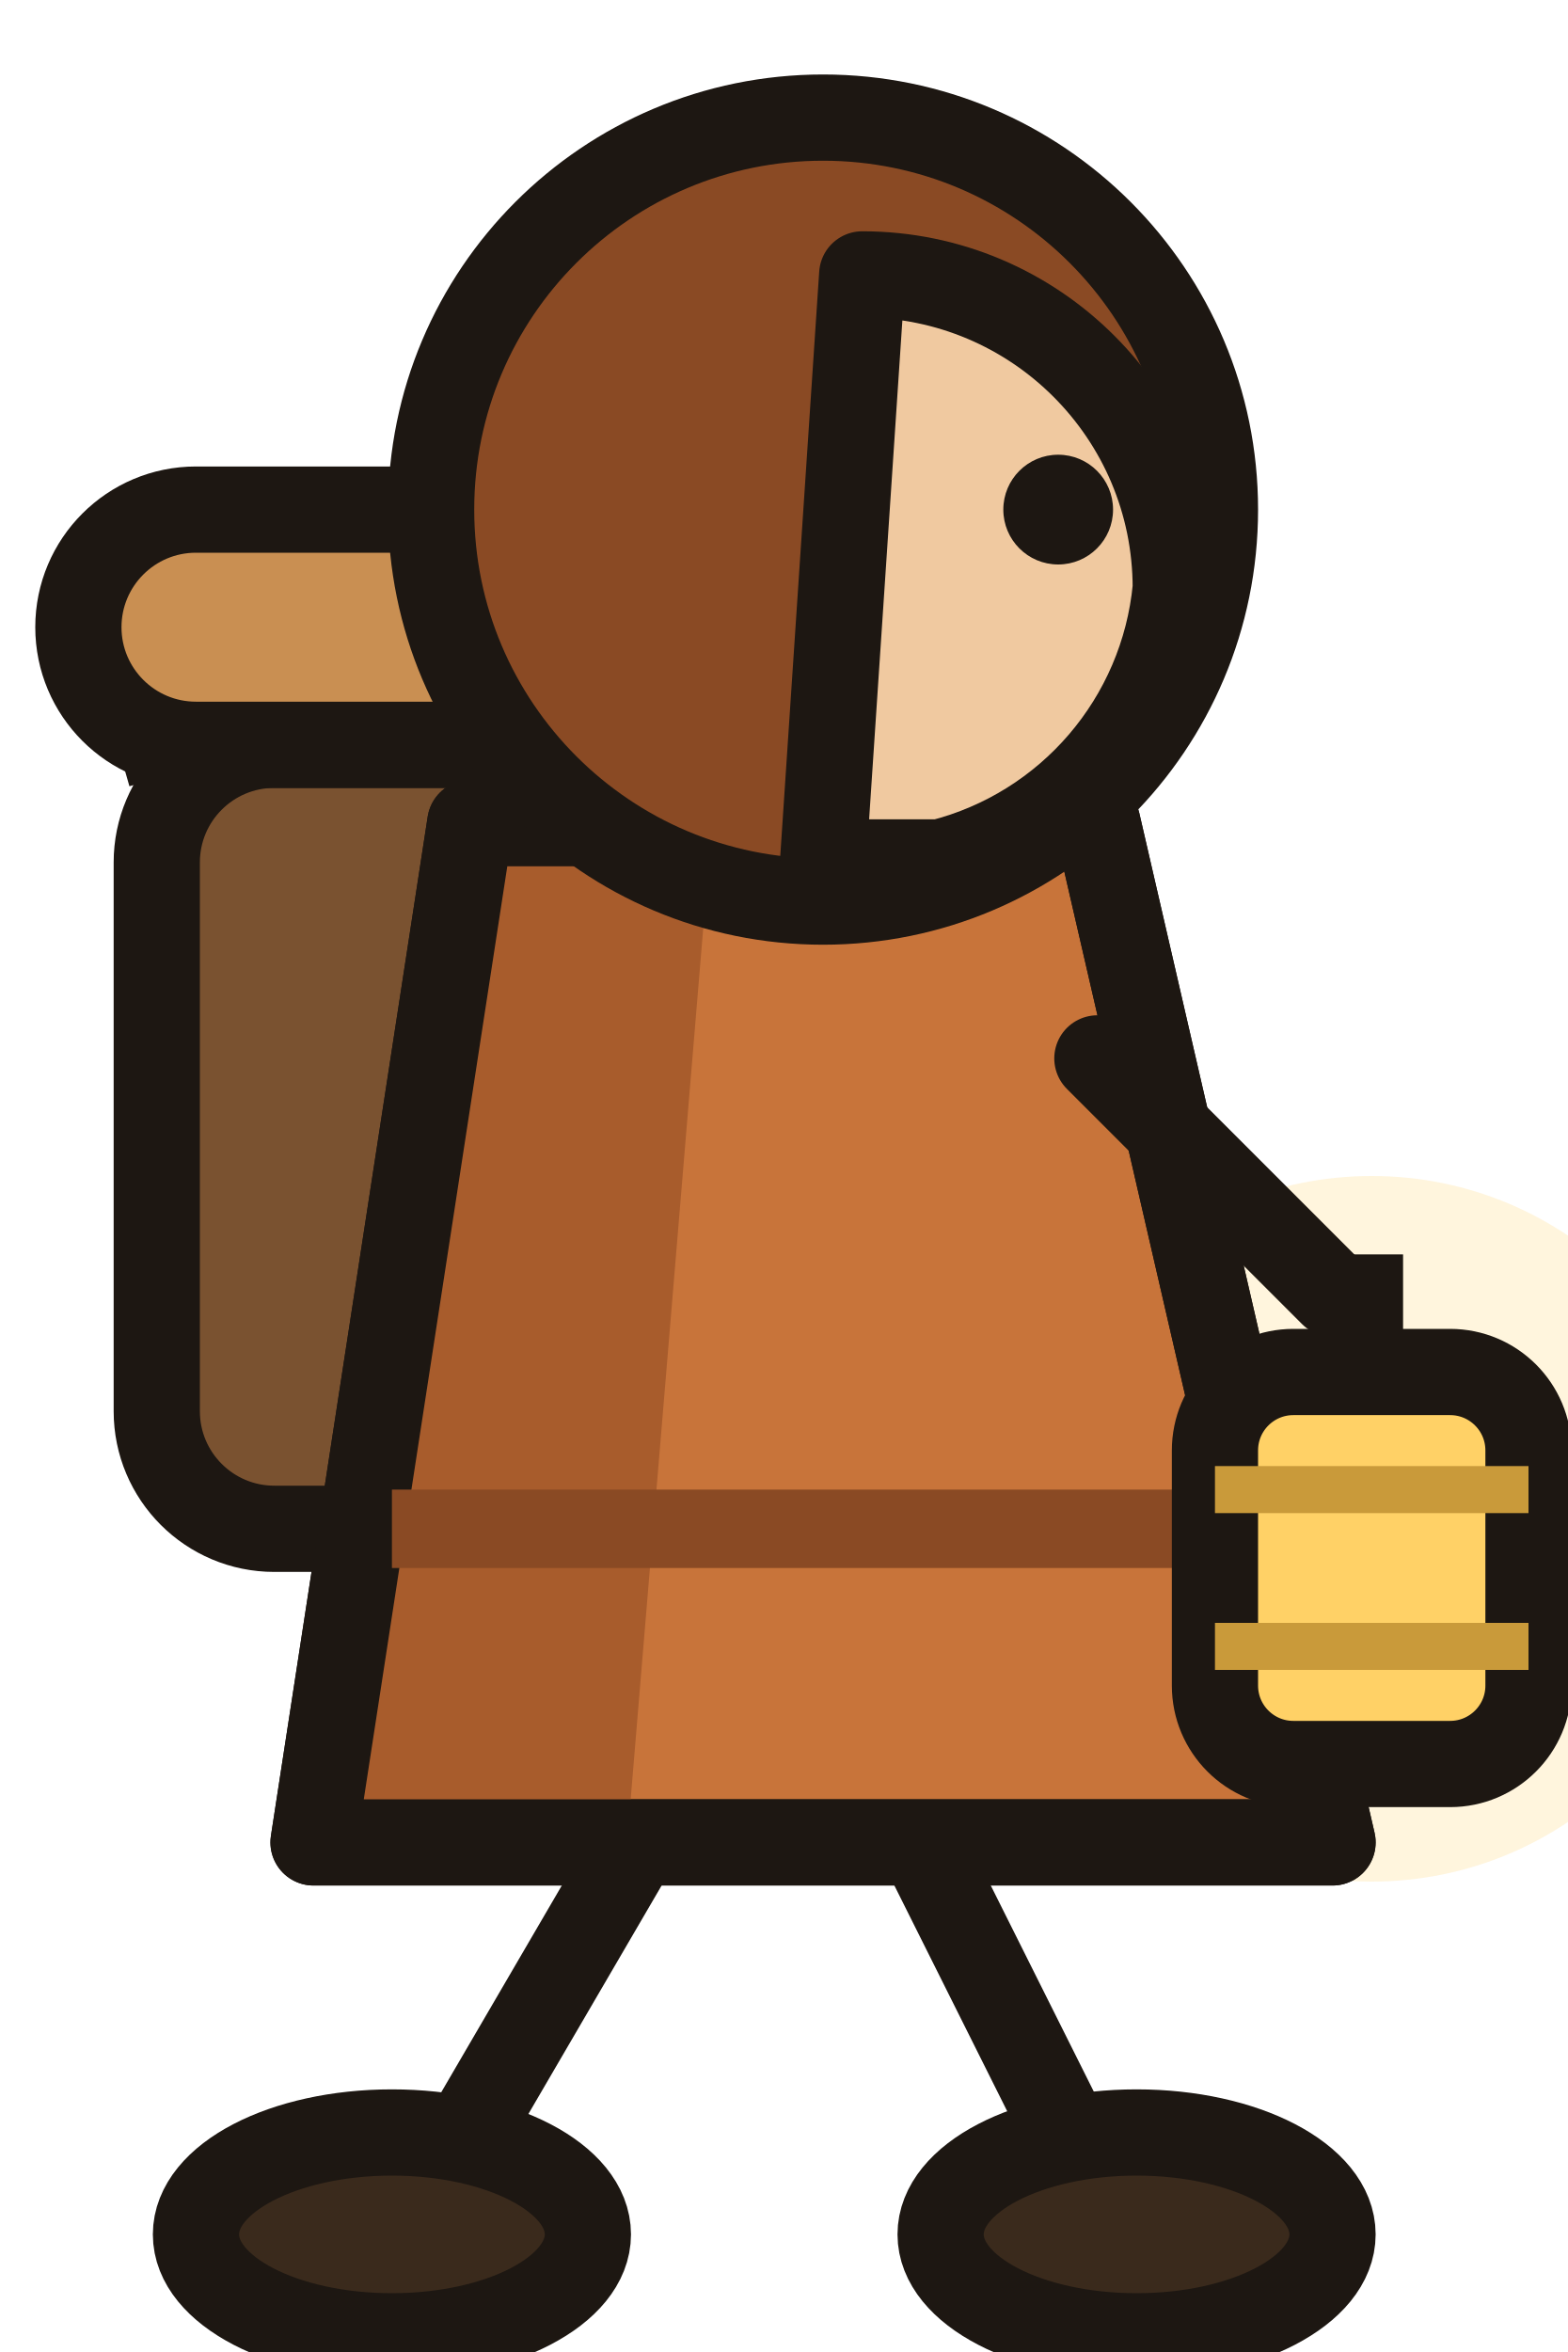
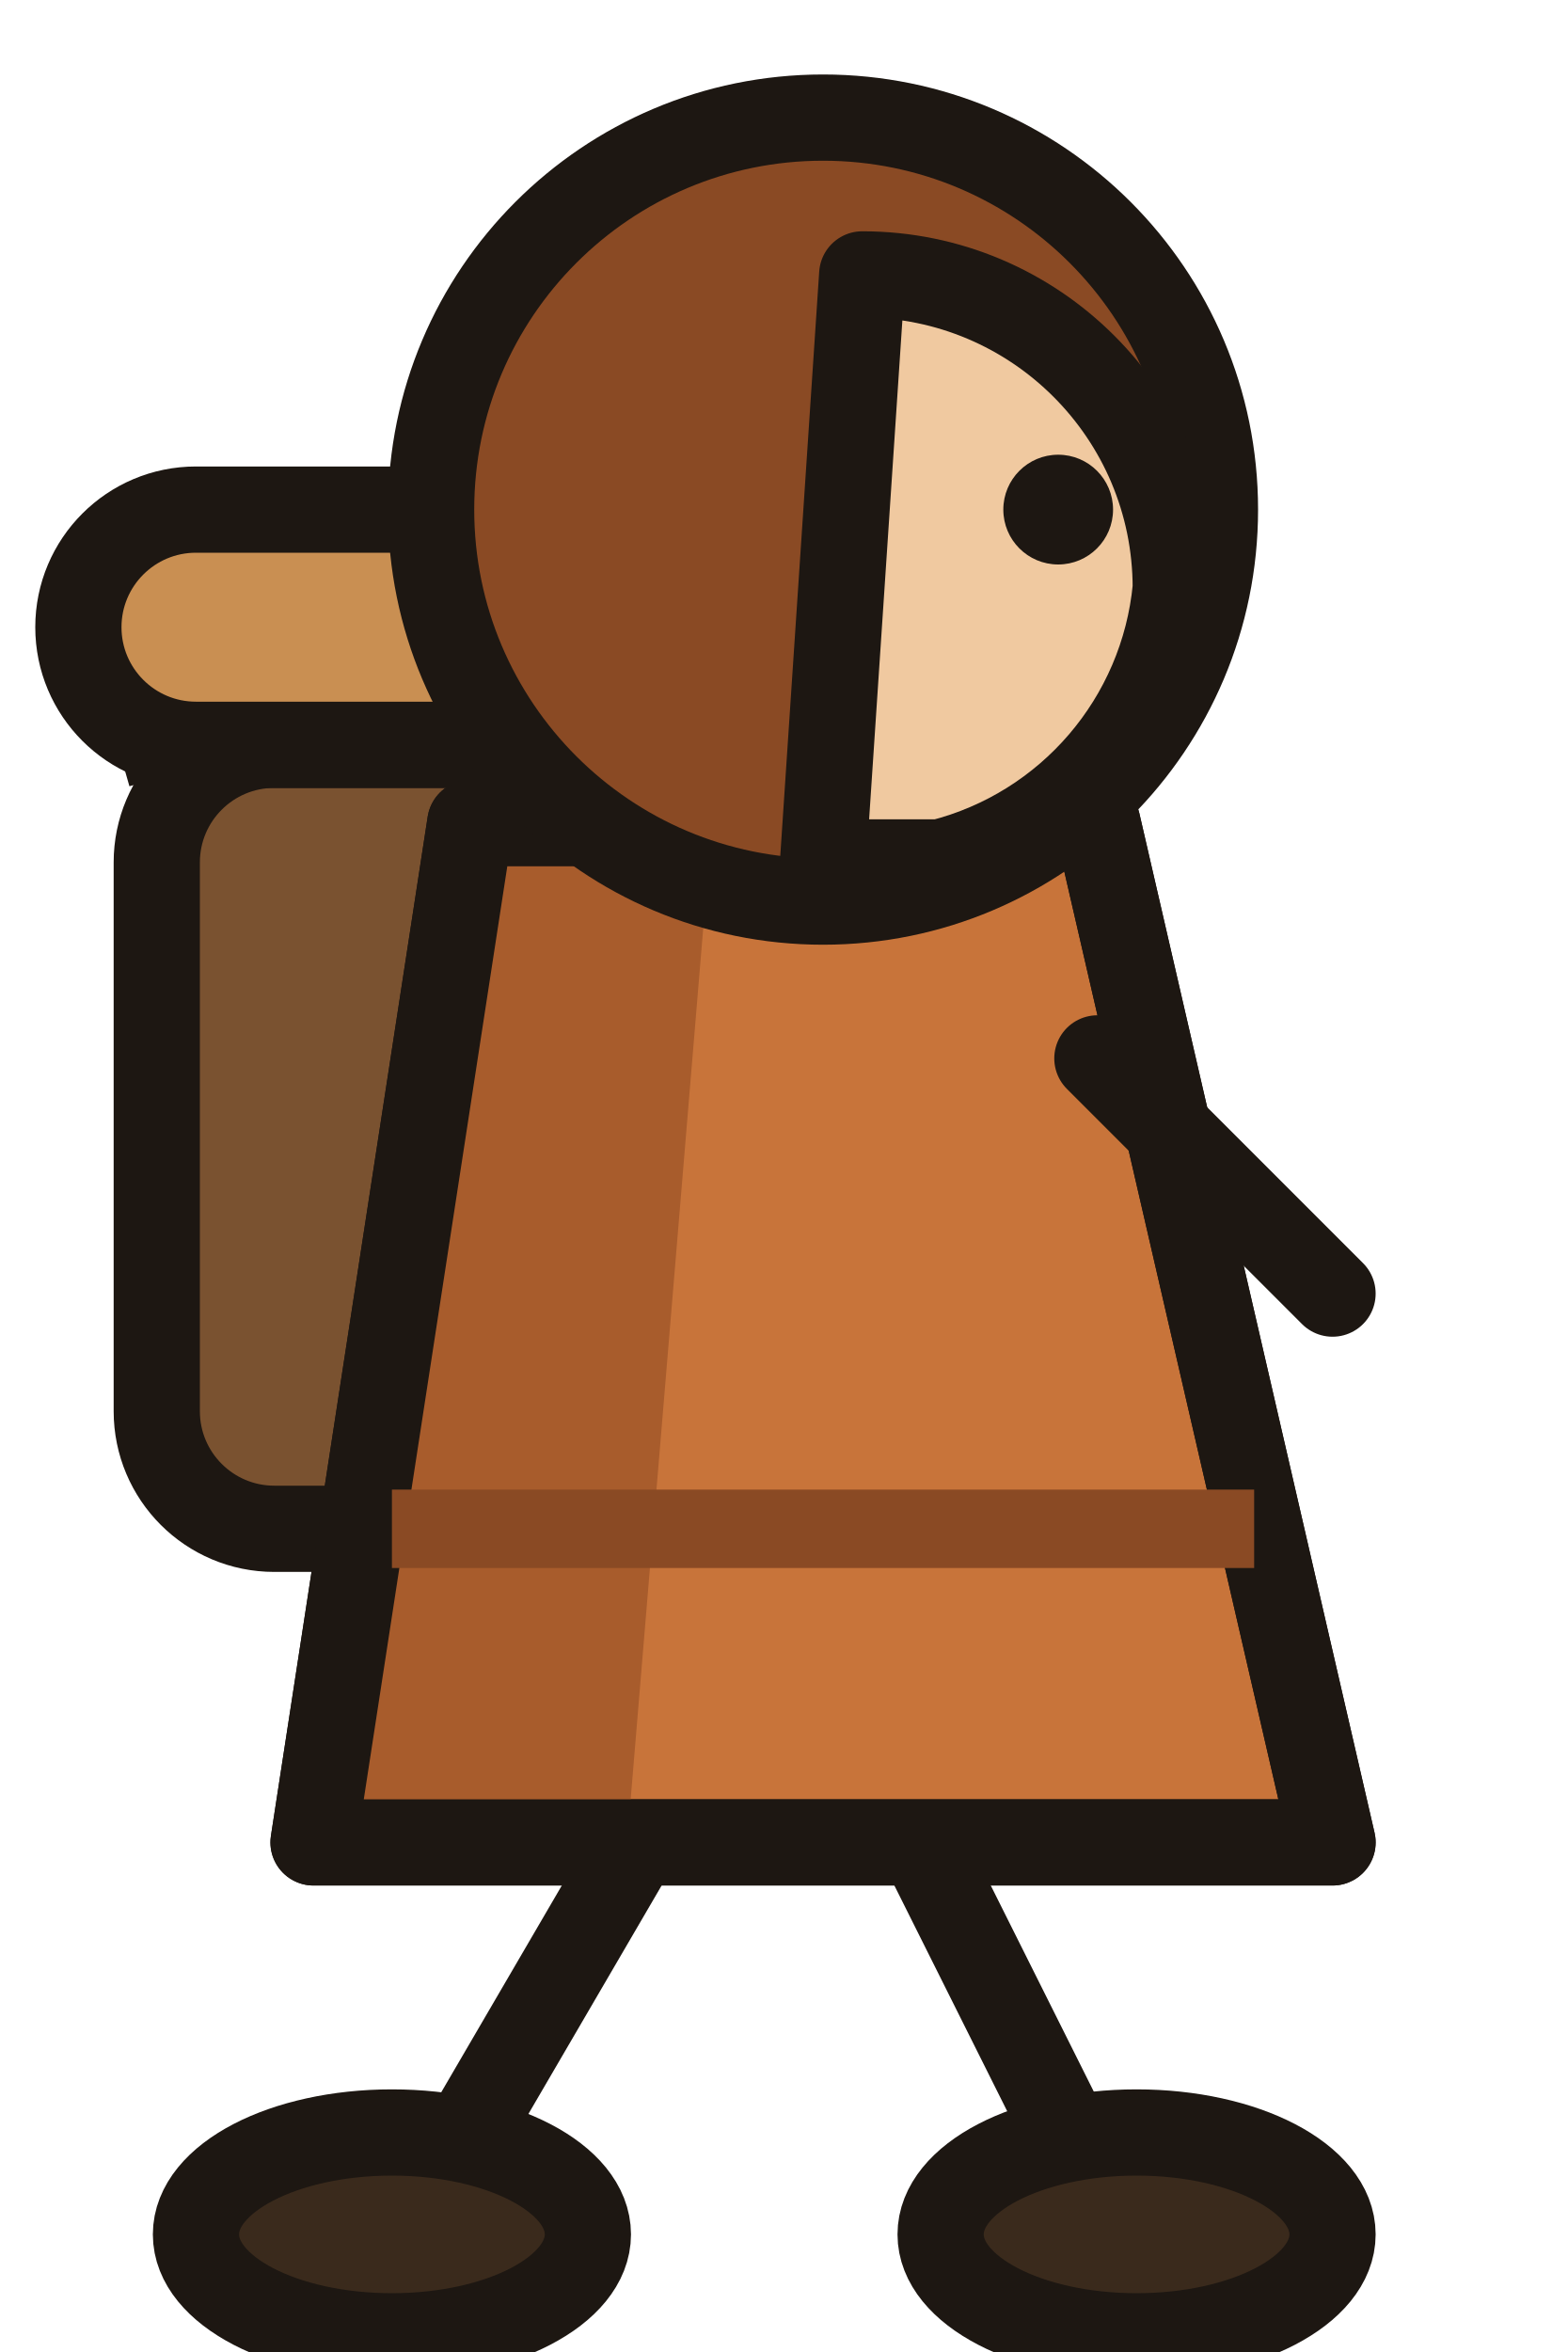
<svg xmlns="http://www.w3.org/2000/svg" width="40" height="60" viewBox="0 0 40 60">
-   <circle cx="35" cy="39" r="9" fill="#ffd166" opacity=".22" />
  <g stroke="#1d1712" stroke-width="2.2" stroke-linejoin="round" stroke-linecap="round">
    <path d="M18 44l-7 12" fill="none" />
    <path d="M22 44l6 12" fill="none" />
    <ellipse cx="10" cy="57" rx="5" ry="2.6" fill="#3a2a1c" />
    <ellipse cx="29" cy="57" rx="5" ry="2.6" fill="#3a2a1c" />
  </g>
  <g transform="translate(0 -1)">
    <rect x="4" y="20" width="12" height="20" rx="3" fill="#7a5230" stroke="#1d1712" stroke-width="2.2" stroke-linejoin="round" stroke-linecap="round" />
    <path d="M3 20l14-4" stroke="#1d1712" stroke-width="2.2" />
    <rect x="2" y="14" width="16" height="6" rx="3" fill="#c98f52" stroke="#1d1712" stroke-width="2.2" stroke-linejoin="round" stroke-linecap="round" />
    <path d="M12 22h16l6 26H8z" fill="#c8743a" stroke="#1d1712" stroke-width="2.2" stroke-linejoin="round" stroke-linecap="round" />
    <path d="M12 22l-4 26h8l2-24z" fill="#a85c2c" />
    <path d="M12 22h16l6 26H8z" fill="none" stroke="#1d1712" stroke-width="2.2" stroke-linejoin="round" stroke-linecap="round" />
    <path d="M10 40h22" stroke="#8a4a24" stroke-width="2" />
    <circle cx="21" cy="14" r="10" fill="#8a4a24" stroke="#1d1712" stroke-width="2.2" stroke-linejoin="round" stroke-linecap="round" />
    <path d="M22 8a8 8 0 0 1 8 8 8 8 0 0 1-6 7h-3z" fill="#f0c9a0" stroke="#1d1712" stroke-width="2.2" stroke-linejoin="round" stroke-linecap="round" />
    <circle cx="27" cy="14" r="1.4" fill="#1d1712" />
    <path d="M28 28l6 6" stroke="#1d1712" stroke-width="2.2" stroke-linejoin="round" stroke-linecap="round" fill="none" />
-     <path d="M35 33v3" stroke="#1d1712" stroke-width="1.6" />
-     <rect x="31" y="36" width="8" height="10" rx="2" fill="#ffd166" stroke="#1d1712" stroke-width="2.2" stroke-linejoin="round" stroke-linecap="round" />
-     <path d="M31 39h8M31 43h8" stroke="#c99a3a" stroke-width="1.2" />
  </g>
</svg>
